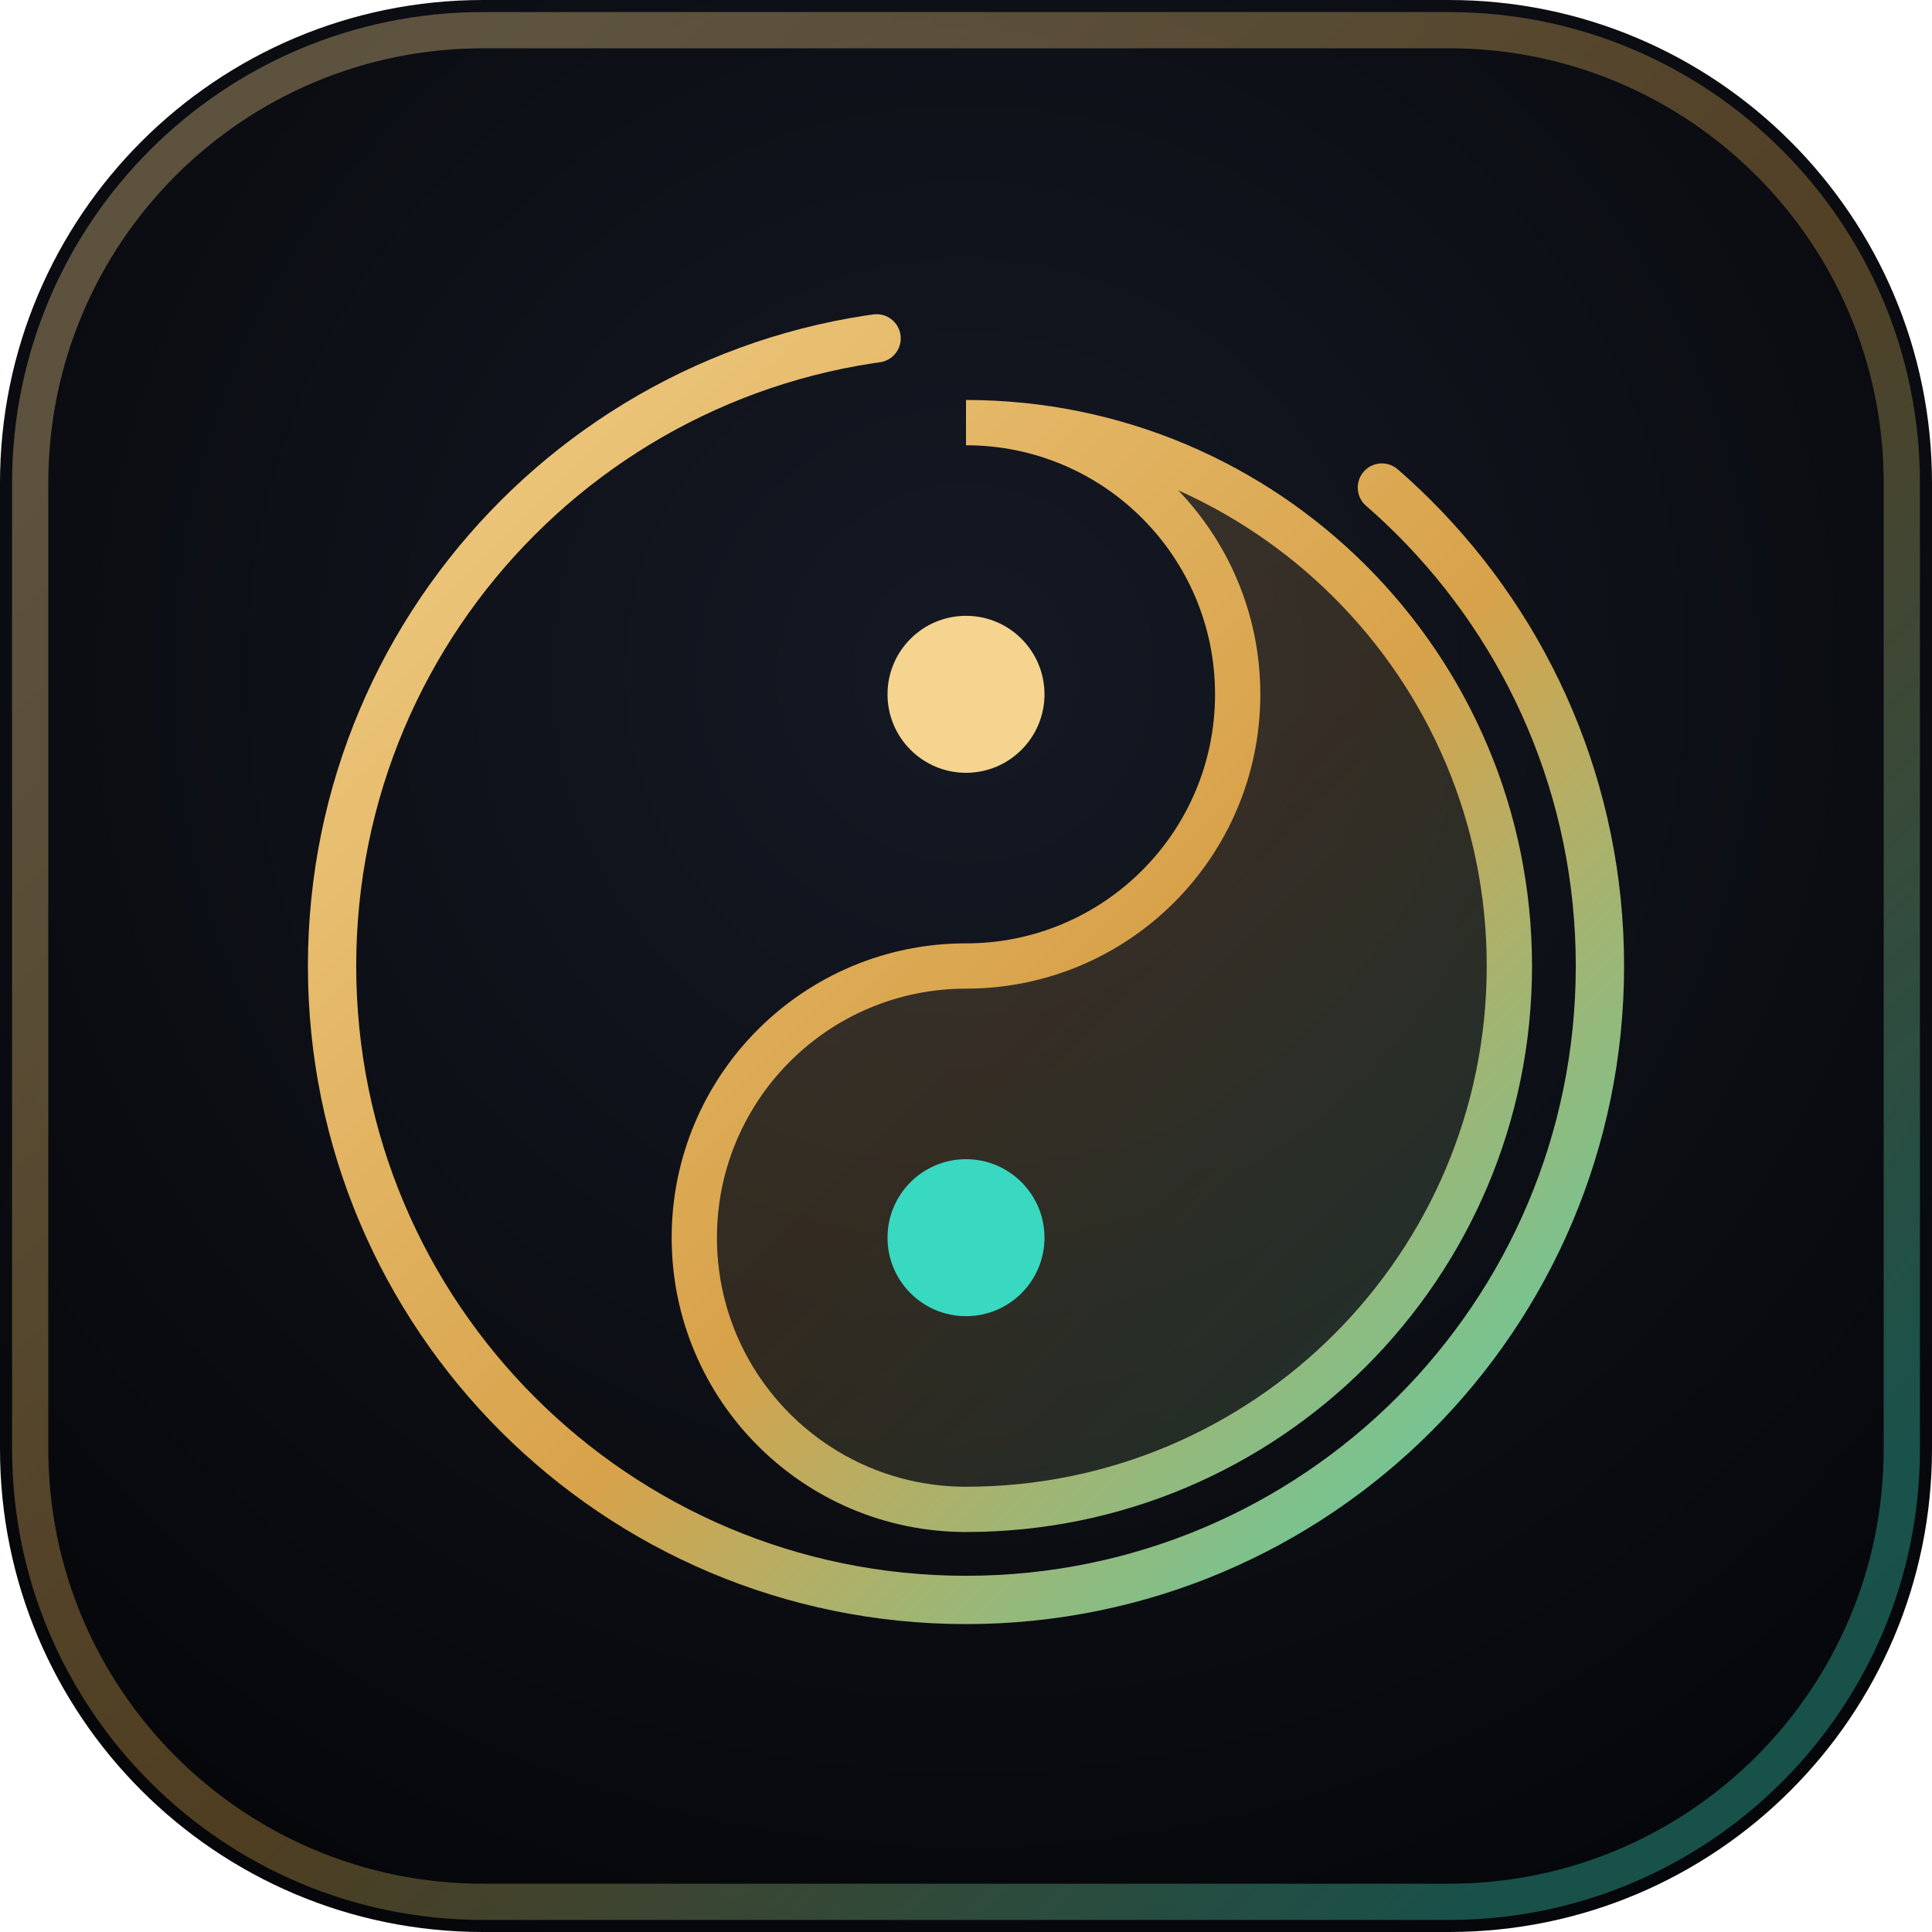
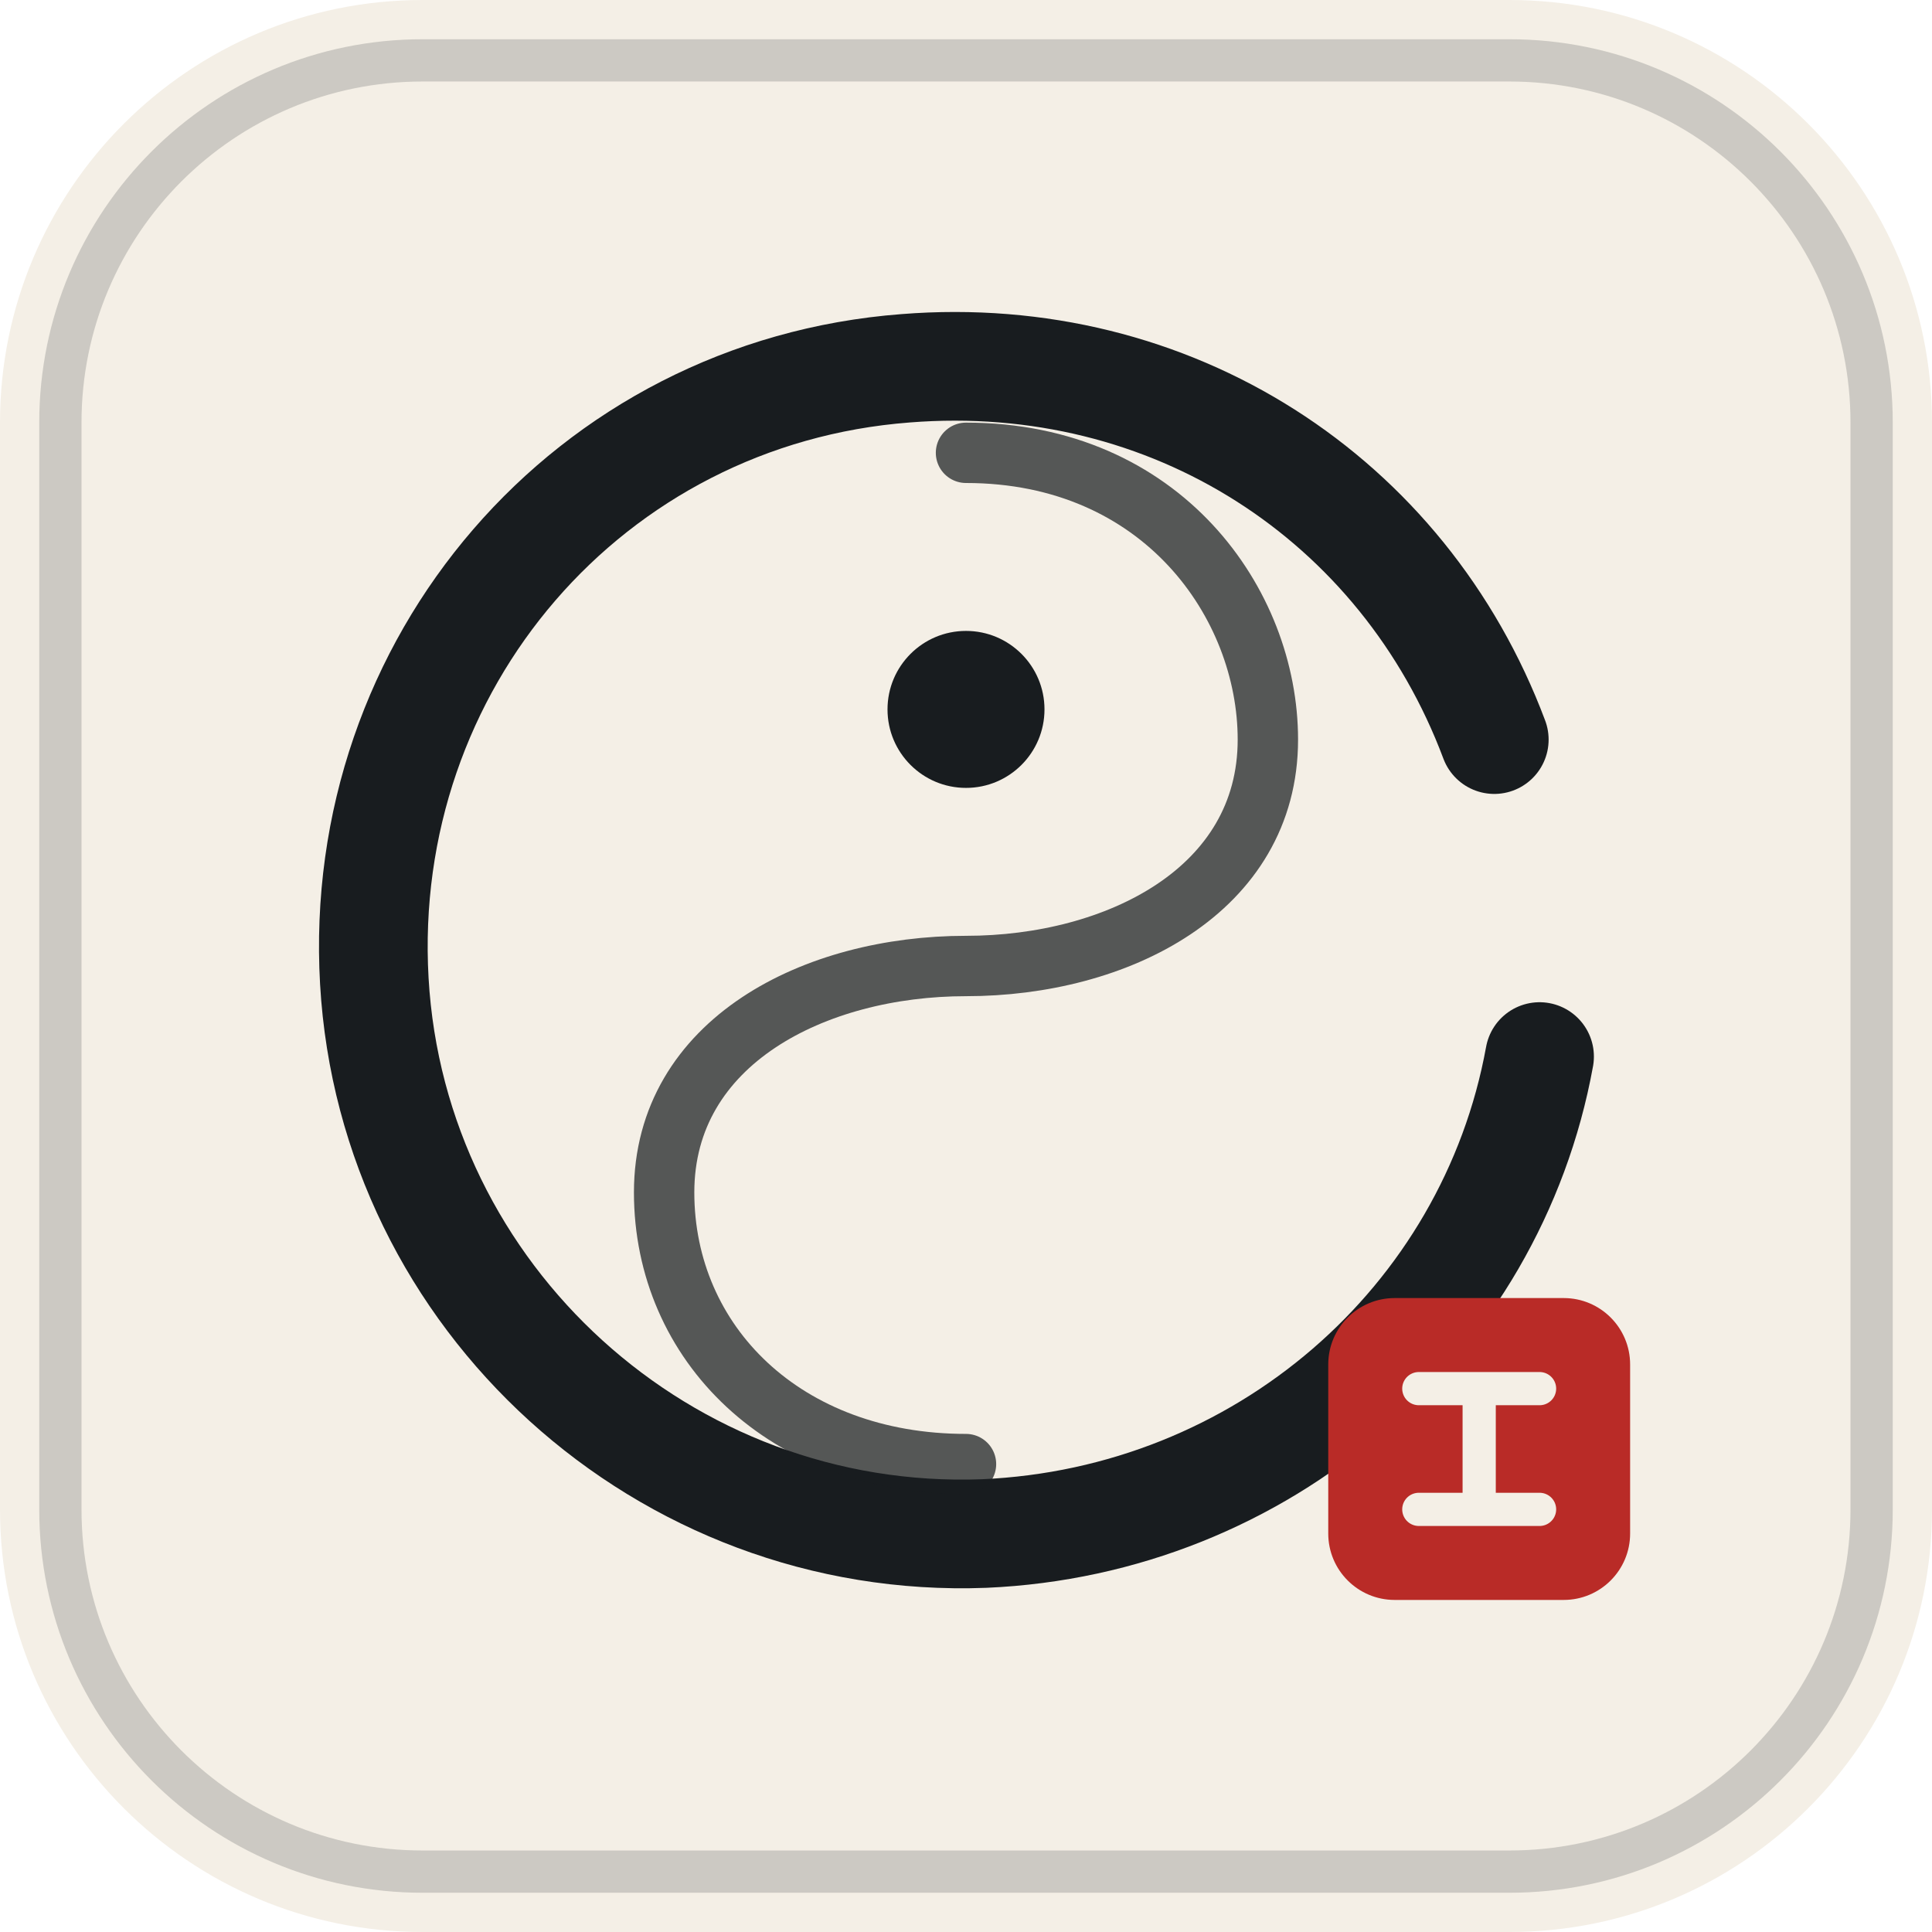
<svg xmlns="http://www.w3.org/2000/svg" viewBox="0 0 64 64" fill="none">
-   <defs>
-     <linearGradient id="wuji-gold" x1="8" y1="8" x2="56" y2="56" gradientUnits="userSpaceOnUse">
-       <stop offset="0%" stop-color="#f4d48e" />
-       <stop offset="55%" stop-color="#d8a24a" />
-       <stop offset="100%" stop-color="#38d9c0" />
-     </linearGradient>
-     <radialGradient id="wuji-bg" cx="50%" cy="35%" r="70%">
-       <stop offset="0%" stop-color="#151924" />
-       <stop offset="100%" stop-color="#06070a" />
-     </radialGradient>
-   </defs>
-   <rect width="64" height="64" rx="16" fill="url(#wuji-bg)" />
-   <rect x="1" y="1" width="62" height="62" rx="15" stroke="url(#wuji-gold)" stroke-opacity="0.35" stroke-width="1.2" />
-   <circle cx="32" cy="32" r="21" stroke="url(#wuji-gold)" stroke-width="1.6" stroke-dasharray="96 18" stroke-linecap="round" />
-   <path d="M32 14C41.941 14 50 22.059 50 32C50 41.941 41.941 50 32 50C27.029 50 23 45.971 23 41C23 36.029 27.029 32 32 32C36.971 32 41 27.971 41 23C41 18.029 36.971 14 32 14Z" fill="url(#wuji-gold)" fill-opacity="0.18" stroke="url(#wuji-gold)" stroke-width="1.5" />
-   <circle cx="32" cy="23" r="2.6" fill="#f4d48e" />
-   <circle cx="32" cy="41" r="2.6" fill="#38d9c0" />
+   <rect width="64" height="64" rx="14" fill="#f4efe6" />
+   <rect x="2" y="2" width="60" height="60" rx="12" stroke="#1b1f23" stroke-opacity="0.18" stroke-width="1.4" />
+   <path d="M49.5 24.5C46.5 16.5 38.8 11.5 30 12.2C19.5 13 11.8 22 12.4 32.5C13 43 22 51.2 32.6 50.8C41.8 50.4 49.4 43.8 51 35" stroke="#181c1f" stroke-width="3.6" stroke-linecap="round" />
+   <path d="M32 15C38.5 15 42 20 42 24.5C42 29.5 37 32 32 32C27 32 22 34.5 22 39.5C22 44.5 26 48.5 32 48.5" stroke="#181c1f" stroke-opacity="0.72" stroke-width="2" stroke-linecap="round" />
+   <circle cx="32" cy="23.5" r="2.6" fill="#181c1f" />
+   <rect x="44" y="43" width="10" height="10" rx="2.2" fill="#b92b27" />
+   <path d="M47 46h4M47 50h4M49 46v4" stroke="#f4efe6" stroke-width="1.1" stroke-linecap="round" />
</svg>
